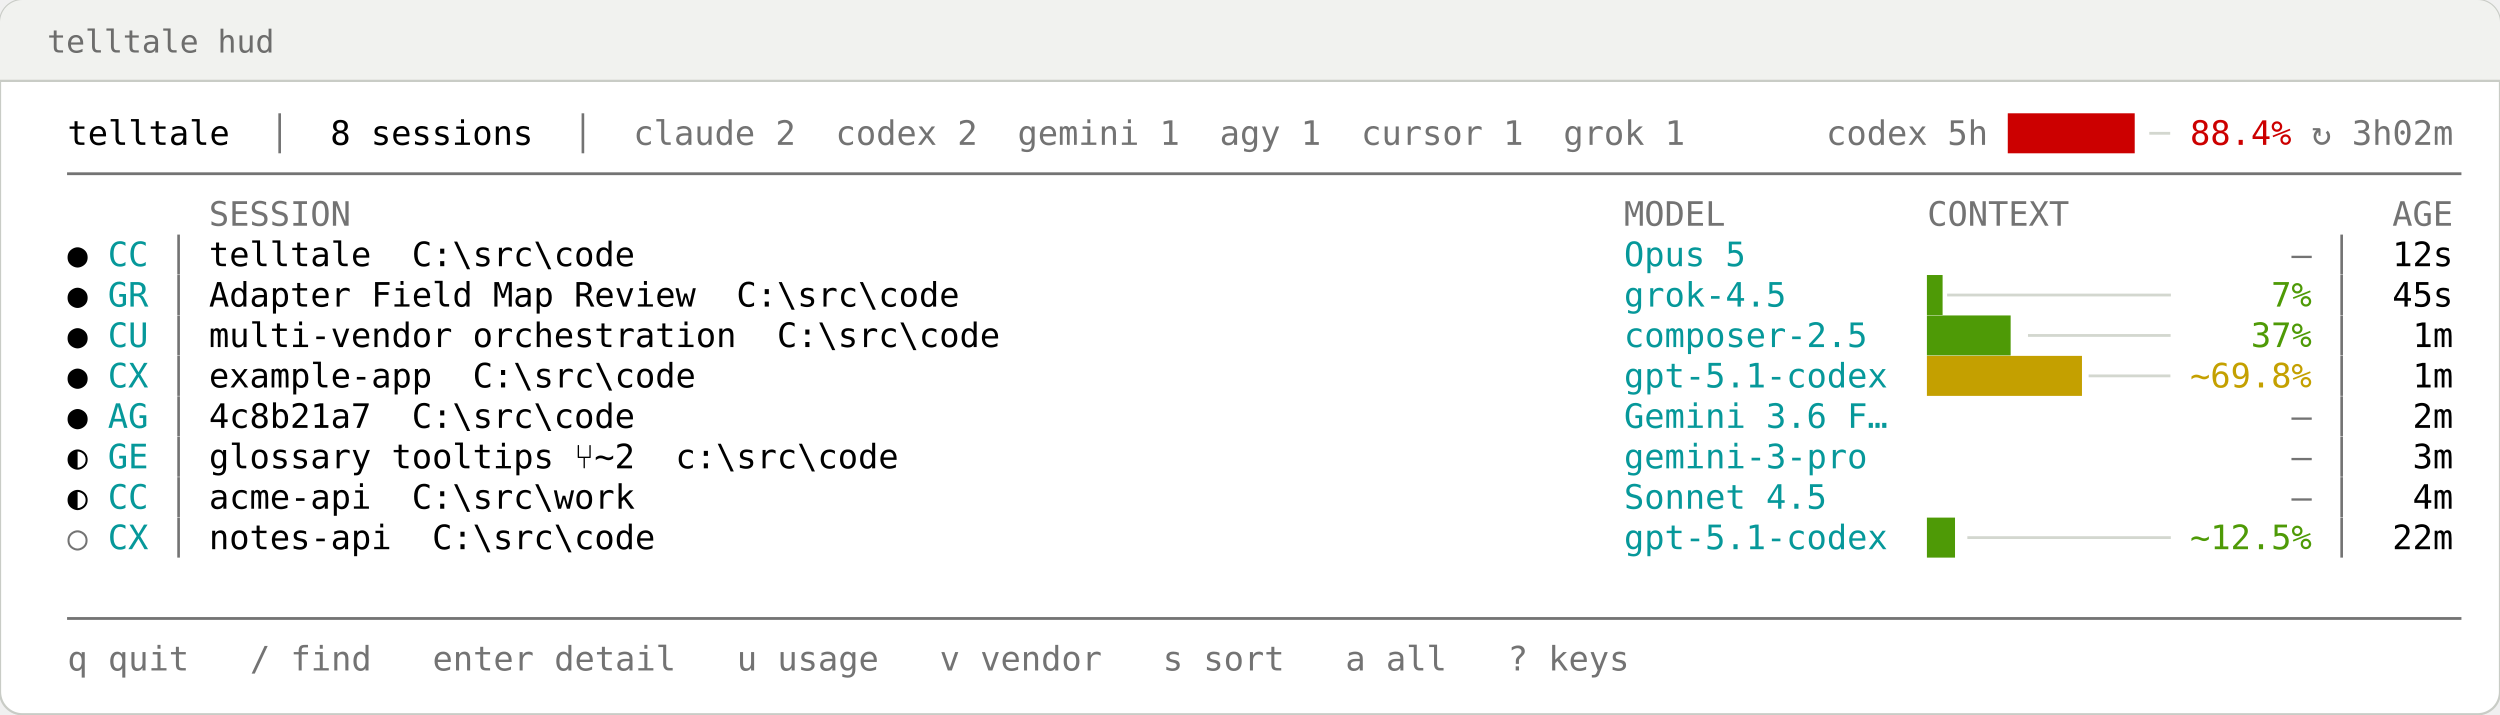
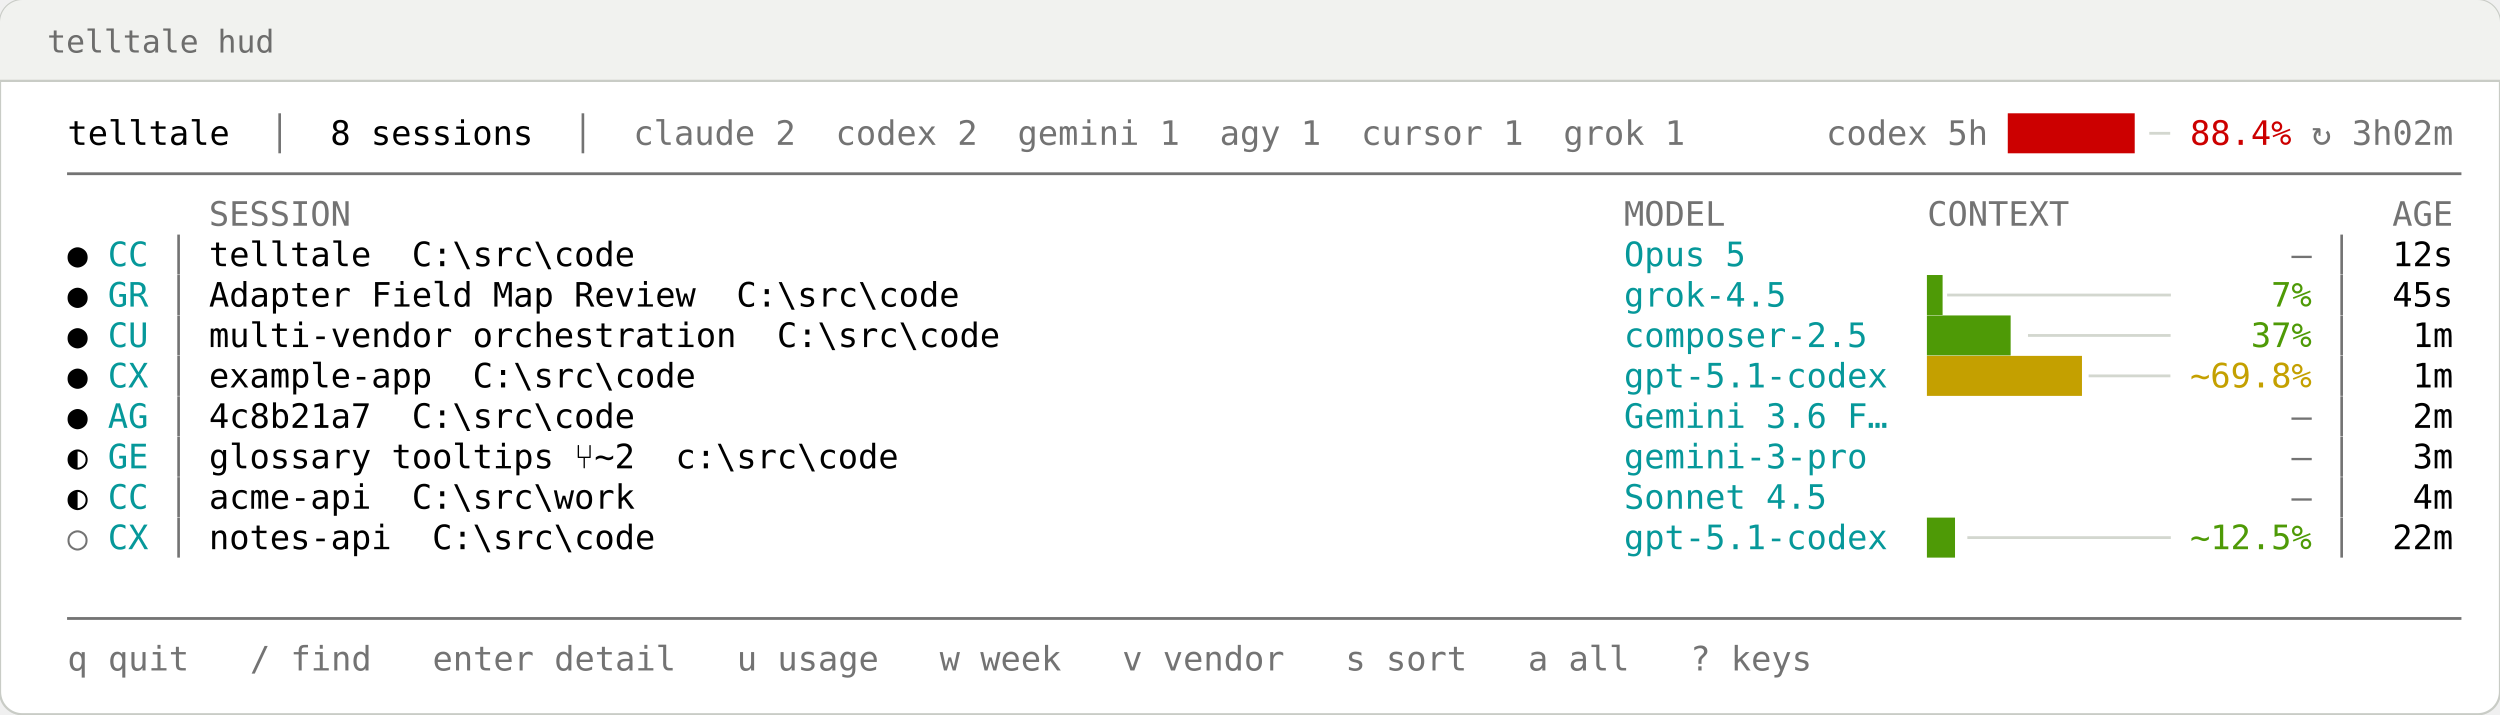
<svg xmlns="http://www.w3.org/2000/svg" width="1113" height="318" viewBox="0 0 1113 318" role="img" aria-labelledby="t">
  <rect x="0" y="0" width="1113" height="318" rx="10" fill="#ffffff" stroke="#c9ccc6" />
  <path d="M0 36 V10 a10 10 0 0 1 10 -10 H1103 a10 10 0 0 1 10 10 V36 Z" fill="#f1f2ef" />
  <line x1="0" y1="36" x2="1113" y2="36" stroke="#c9ccc6" />
  <text x="21" y="23.4" font-family="'JetBrains Mono','Fira Code','Cascadia Mono',Consolas,'DejaVu Sans Mono',monospace" font-size="14" fill="#000000" fill-opacity="0.55" xml:space="preserve">telltale hud</text>
  <text y="64.5" font-family="'JetBrains Mono','Fira Code','Cascadia Mono',Consolas,'DejaVu Sans Mono',monospace" font-size="15" xml:space="preserve">
    <tspan x="21" textLength="99" lengthAdjust="spacingAndGlyphs" fill="#000000"> telltale  </tspan>
    <tspan x="120" textLength="9" lengthAdjust="spacingAndGlyphs" fill="#000000" fill-opacity="0.55">│</tspan>
    <tspan x="129" textLength="126" lengthAdjust="spacingAndGlyphs" fill="#000000">  8 sessions  </tspan>
    <tspan x="255" textLength="9" lengthAdjust="spacingAndGlyphs" fill="#000000" fill-opacity="0.55">│</tspan>
    <tspan x="264" textLength="18" lengthAdjust="spacingAndGlyphs" fill="#000000">  </tspan>
    <tspan x="282" textLength="72" lengthAdjust="spacingAndGlyphs" fill="#000000" fill-opacity="0.55">claude 2</tspan>
    <tspan x="354" textLength="18" lengthAdjust="spacingAndGlyphs" fill="#000000">  </tspan>
    <tspan x="372" textLength="63" lengthAdjust="spacingAndGlyphs" fill="#000000" fill-opacity="0.55">codex 2</tspan>
    <tspan x="435" textLength="18" lengthAdjust="spacingAndGlyphs" fill="#000000">  </tspan>
    <tspan x="453" textLength="72" lengthAdjust="spacingAndGlyphs" fill="#000000" fill-opacity="0.55">gemini 1</tspan>
    <tspan x="525" textLength="18" lengthAdjust="spacingAndGlyphs" fill="#000000">  </tspan>
    <tspan x="543" textLength="45" lengthAdjust="spacingAndGlyphs" fill="#000000" fill-opacity="0.55">agy 1</tspan>
    <tspan x="588" textLength="18" lengthAdjust="spacingAndGlyphs" fill="#000000">  </tspan>
    <tspan x="606" textLength="72" lengthAdjust="spacingAndGlyphs" fill="#000000" fill-opacity="0.55">cursor 1</tspan>
    <tspan x="678" textLength="18" lengthAdjust="spacingAndGlyphs" fill="#000000">  </tspan>
    <tspan x="696" textLength="54" lengthAdjust="spacingAndGlyphs" fill="#000000" fill-opacity="0.55">grok 1</tspan>
    <tspan x="750" textLength="63" lengthAdjust="spacingAndGlyphs" fill="#000000">       </tspan>
    <tspan x="813" textLength="45" lengthAdjust="spacingAndGlyphs" fill="#000000" fill-opacity="0.55">codex</tspan>
    <tspan x="858" textLength="9" lengthAdjust="spacingAndGlyphs" fill="#000000"> </tspan>
    <tspan x="867" textLength="18" lengthAdjust="spacingAndGlyphs" fill="#000000" fill-opacity="0.55">5h</tspan>
    <tspan x="885" textLength="9" lengthAdjust="spacingAndGlyphs" fill="#000000"> </tspan>
    <tspan x="894" textLength="63" lengthAdjust="spacingAndGlyphs" fill="#cc0000">██████▎</tspan>
    <tspan x="957" textLength="9" lengthAdjust="spacingAndGlyphs" fill="#d3d7cf">─</tspan>
    <tspan x="966" textLength="9" lengthAdjust="spacingAndGlyphs" fill="#000000"> </tspan>
    <tspan x="975" textLength="45" lengthAdjust="spacingAndGlyphs" fill="#cc0000">88.4%</tspan>
    <tspan x="1020" textLength="9" lengthAdjust="spacingAndGlyphs" fill="#000000"> </tspan>
    <tspan x="1029" textLength="63" lengthAdjust="spacingAndGlyphs" fill="#000000" fill-opacity="0.55">↻ 3h02m</tspan>
  </text>
  <text y="82.5" font-family="'JetBrains Mono','Fira Code','Cascadia Mono',Consolas,'DejaVu Sans Mono',monospace" font-size="15" xml:space="preserve">
    <tspan x="21" textLength="9" lengthAdjust="spacingAndGlyphs" fill="#000000"> </tspan>
    <tspan x="30" textLength="1062" lengthAdjust="spacingAndGlyphs" fill="#000000" fill-opacity="0.55">──────────────────────────────────────────────────────────────────────────────────────────────────────────────────────</tspan>
  </text>
  <text y="100.5" font-family="'JetBrains Mono','Fira Code','Cascadia Mono',Consolas,'DejaVu Sans Mono',monospace" font-size="15" xml:space="preserve">
    <tspan x="21" textLength="72" lengthAdjust="spacingAndGlyphs" fill="#000000">        </tspan>
    <tspan x="93" textLength="612" lengthAdjust="spacingAndGlyphs" fill="#000000" fill-opacity="0.55">SESSION                                                             </tspan>
    <tspan x="705" textLength="18" lengthAdjust="spacingAndGlyphs" fill="#000000">  </tspan>
    <tspan x="723" textLength="117" lengthAdjust="spacingAndGlyphs" fill="#000000" fill-opacity="0.55">MODEL        </tspan>
    <tspan x="840" textLength="18" lengthAdjust="spacingAndGlyphs" fill="#000000">  </tspan>
    <tspan x="858" textLength="171" lengthAdjust="spacingAndGlyphs" fill="#000000" fill-opacity="0.55">CONTEXT            </tspan>
    <tspan x="1029" textLength="27" lengthAdjust="spacingAndGlyphs" fill="#000000">   </tspan>
    <tspan x="1056" textLength="36" lengthAdjust="spacingAndGlyphs" fill="#000000" fill-opacity="0.55"> AGE</tspan>
  </text>
  <text y="118.5" font-family="'JetBrains Mono','Fira Code','Cascadia Mono',Consolas,'DejaVu Sans Mono',monospace" font-size="15" xml:space="preserve">
    <tspan x="21" textLength="27" lengthAdjust="spacingAndGlyphs" fill="#000000"> ● </tspan>
    <tspan x="48" textLength="18" lengthAdjust="spacingAndGlyphs" fill="#06989a">CC</tspan>
    <tspan x="66" textLength="9" lengthAdjust="spacingAndGlyphs" fill="#000000"> </tspan>
    <tspan x="75" textLength="9" lengthAdjust="spacingAndGlyphs" fill="#000000" fill-opacity="0.55">│</tspan>
    <tspan x="84" textLength="639" lengthAdjust="spacingAndGlyphs" fill="#000000"> telltale  C:\src\code                                                 </tspan>
    <tspan x="723" textLength="117" lengthAdjust="spacingAndGlyphs" fill="#06989a">Opus 5       </tspan>
    <tspan x="840" textLength="135" lengthAdjust="spacingAndGlyphs" fill="#000000">               </tspan>
    <tspan x="975" textLength="54" lengthAdjust="spacingAndGlyphs" fill="#000000" fill-opacity="0.55">     —</tspan>
    <tspan x="1029" textLength="9" lengthAdjust="spacingAndGlyphs" fill="#000000"> </tspan>
    <tspan x="1038" textLength="9" lengthAdjust="spacingAndGlyphs" fill="#000000" fill-opacity="0.55">│</tspan>
    <tspan x="1047" textLength="45" lengthAdjust="spacingAndGlyphs" fill="#000000">  12s</tspan>
  </text>
  <text y="136.5" font-family="'JetBrains Mono','Fira Code','Cascadia Mono',Consolas,'DejaVu Sans Mono',monospace" font-size="15" xml:space="preserve">
    <tspan x="21" textLength="27" lengthAdjust="spacingAndGlyphs" fill="#000000"> ● </tspan>
    <tspan x="48" textLength="18" lengthAdjust="spacingAndGlyphs" fill="#06989a">GR</tspan>
    <tspan x="66" textLength="9" lengthAdjust="spacingAndGlyphs" fill="#000000"> </tspan>
    <tspan x="75" textLength="9" lengthAdjust="spacingAndGlyphs" fill="#000000" fill-opacity="0.55">│</tspan>
    <tspan x="84" textLength="639" lengthAdjust="spacingAndGlyphs" fill="#000000"> Adapter Field Map Review  C:\src\code                                 </tspan>
    <tspan x="723" textLength="117" lengthAdjust="spacingAndGlyphs" fill="#06989a">grok-4.5     </tspan>
    <tspan x="840" textLength="18" lengthAdjust="spacingAndGlyphs" fill="#000000">  </tspan>
    <tspan x="858" textLength="9" lengthAdjust="spacingAndGlyphs" fill="#4e9a06">▊</tspan>
    <tspan x="867" textLength="99" lengthAdjust="spacingAndGlyphs" fill="#d3d7cf">───────────</tspan>
    <tspan x="966" textLength="9" lengthAdjust="spacingAndGlyphs" fill="#000000"> </tspan>
    <tspan x="975" textLength="54" lengthAdjust="spacingAndGlyphs" fill="#4e9a06">    7%</tspan>
    <tspan x="1029" textLength="9" lengthAdjust="spacingAndGlyphs" fill="#000000"> </tspan>
    <tspan x="1038" textLength="9" lengthAdjust="spacingAndGlyphs" fill="#000000" fill-opacity="0.55">│</tspan>
    <tspan x="1047" textLength="45" lengthAdjust="spacingAndGlyphs" fill="#000000">  45s</tspan>
  </text>
  <text y="154.5" font-family="'JetBrains Mono','Fira Code','Cascadia Mono',Consolas,'DejaVu Sans Mono',monospace" font-size="15" xml:space="preserve">
    <tspan x="21" textLength="27" lengthAdjust="spacingAndGlyphs" fill="#000000"> ● </tspan>
    <tspan x="48" textLength="18" lengthAdjust="spacingAndGlyphs" fill="#06989a">CU</tspan>
    <tspan x="66" textLength="9" lengthAdjust="spacingAndGlyphs" fill="#000000"> </tspan>
    <tspan x="75" textLength="9" lengthAdjust="spacingAndGlyphs" fill="#000000" fill-opacity="0.55">│</tspan>
    <tspan x="84" textLength="639" lengthAdjust="spacingAndGlyphs" fill="#000000"> multi-vendor orchestration  C:\src\code                               </tspan>
    <tspan x="723" textLength="117" lengthAdjust="spacingAndGlyphs" fill="#06989a">composer-2.5 </tspan>
    <tspan x="840" textLength="18" lengthAdjust="spacingAndGlyphs" fill="#000000">  </tspan>
    <tspan x="858" textLength="45" lengthAdjust="spacingAndGlyphs" fill="#4e9a06">████▏</tspan>
    <tspan x="903" textLength="63" lengthAdjust="spacingAndGlyphs" fill="#d3d7cf">───────</tspan>
    <tspan x="966" textLength="9" lengthAdjust="spacingAndGlyphs" fill="#000000"> </tspan>
    <tspan x="975" textLength="54" lengthAdjust="spacingAndGlyphs" fill="#4e9a06">   37%</tspan>
    <tspan x="1029" textLength="9" lengthAdjust="spacingAndGlyphs" fill="#000000"> </tspan>
    <tspan x="1038" textLength="9" lengthAdjust="spacingAndGlyphs" fill="#000000" fill-opacity="0.55">│</tspan>
    <tspan x="1047" textLength="45" lengthAdjust="spacingAndGlyphs" fill="#000000">   1m</tspan>
  </text>
  <text y="172.5" font-family="'JetBrains Mono','Fira Code','Cascadia Mono',Consolas,'DejaVu Sans Mono',monospace" font-size="15" xml:space="preserve">
    <tspan x="21" textLength="27" lengthAdjust="spacingAndGlyphs" fill="#000000"> ● </tspan>
    <tspan x="48" textLength="18" lengthAdjust="spacingAndGlyphs" fill="#06989a">CX</tspan>
    <tspan x="66" textLength="9" lengthAdjust="spacingAndGlyphs" fill="#000000"> </tspan>
    <tspan x="75" textLength="9" lengthAdjust="spacingAndGlyphs" fill="#000000" fill-opacity="0.55">│</tspan>
    <tspan x="84" textLength="639" lengthAdjust="spacingAndGlyphs" fill="#000000"> example-app  C:\src\code                                              </tspan>
    <tspan x="723" textLength="117" lengthAdjust="spacingAndGlyphs" fill="#06989a">gpt-5.1-codex</tspan>
    <tspan x="840" textLength="18" lengthAdjust="spacingAndGlyphs" fill="#000000">  </tspan>
    <tspan x="858" textLength="72" lengthAdjust="spacingAndGlyphs" fill="#c4a000">███████▋</tspan>
    <tspan x="930" textLength="36" lengthAdjust="spacingAndGlyphs" fill="#d3d7cf">────</tspan>
    <tspan x="966" textLength="9" lengthAdjust="spacingAndGlyphs" fill="#000000"> </tspan>
    <tspan x="975" textLength="54" lengthAdjust="spacingAndGlyphs" fill="#c4a000">~69.8%</tspan>
    <tspan x="1029" textLength="9" lengthAdjust="spacingAndGlyphs" fill="#000000"> </tspan>
    <tspan x="1038" textLength="9" lengthAdjust="spacingAndGlyphs" fill="#000000" fill-opacity="0.55">│</tspan>
    <tspan x="1047" textLength="45" lengthAdjust="spacingAndGlyphs" fill="#000000">   1m</tspan>
  </text>
  <text y="190.5" font-family="'JetBrains Mono','Fira Code','Cascadia Mono',Consolas,'DejaVu Sans Mono',monospace" font-size="15" xml:space="preserve">
    <tspan x="21" textLength="27" lengthAdjust="spacingAndGlyphs" fill="#000000"> ● </tspan>
    <tspan x="48" textLength="18" lengthAdjust="spacingAndGlyphs" fill="#06989a">AG</tspan>
    <tspan x="66" textLength="9" lengthAdjust="spacingAndGlyphs" fill="#000000"> </tspan>
    <tspan x="75" textLength="9" lengthAdjust="spacingAndGlyphs" fill="#000000" fill-opacity="0.55">│</tspan>
    <tspan x="84" textLength="639" lengthAdjust="spacingAndGlyphs" fill="#000000"> 4c8b21a7  C:\src\code                                                 </tspan>
    <tspan x="723" textLength="117" lengthAdjust="spacingAndGlyphs" fill="#06989a">Gemini 3.6 F…</tspan>
    <tspan x="840" textLength="135" lengthAdjust="spacingAndGlyphs" fill="#000000">               </tspan>
    <tspan x="975" textLength="54" lengthAdjust="spacingAndGlyphs" fill="#000000" fill-opacity="0.55">     —</tspan>
    <tspan x="1029" textLength="9" lengthAdjust="spacingAndGlyphs" fill="#000000"> </tspan>
    <tspan x="1038" textLength="9" lengthAdjust="spacingAndGlyphs" fill="#000000" fill-opacity="0.55">│</tspan>
    <tspan x="1047" textLength="45" lengthAdjust="spacingAndGlyphs" fill="#000000">   2m</tspan>
  </text>
  <text y="208.5" font-family="'JetBrains Mono','Fira Code','Cascadia Mono',Consolas,'DejaVu Sans Mono',monospace" font-size="15" xml:space="preserve">
    <tspan x="21" textLength="27" lengthAdjust="spacingAndGlyphs" fill="#000000"> ◐ </tspan>
    <tspan x="48" textLength="18" lengthAdjust="spacingAndGlyphs" fill="#06989a">GE</tspan>
    <tspan x="66" textLength="9" lengthAdjust="spacingAndGlyphs" fill="#000000"> </tspan>
    <tspan x="75" textLength="9" lengthAdjust="spacingAndGlyphs" fill="#000000" fill-opacity="0.55">│</tspan>
    <tspan x="84" textLength="639" lengthAdjust="spacingAndGlyphs" fill="#000000"> glossary tooltips ⑂~2  c:\src\code                                    </tspan>
    <tspan x="723" textLength="117" lengthAdjust="spacingAndGlyphs" fill="#06989a">gemini-3-pro </tspan>
    <tspan x="840" textLength="135" lengthAdjust="spacingAndGlyphs" fill="#000000">               </tspan>
    <tspan x="975" textLength="54" lengthAdjust="spacingAndGlyphs" fill="#000000" fill-opacity="0.55">     —</tspan>
    <tspan x="1029" textLength="9" lengthAdjust="spacingAndGlyphs" fill="#000000"> </tspan>
    <tspan x="1038" textLength="9" lengthAdjust="spacingAndGlyphs" fill="#000000" fill-opacity="0.55">│</tspan>
    <tspan x="1047" textLength="45" lengthAdjust="spacingAndGlyphs" fill="#000000">   3m</tspan>
  </text>
  <text y="226.5" font-family="'JetBrains Mono','Fira Code','Cascadia Mono',Consolas,'DejaVu Sans Mono',monospace" font-size="15" xml:space="preserve">
    <tspan x="21" textLength="27" lengthAdjust="spacingAndGlyphs" fill="#000000"> ◐ </tspan>
    <tspan x="48" textLength="18" lengthAdjust="spacingAndGlyphs" fill="#06989a">CC</tspan>
    <tspan x="66" textLength="9" lengthAdjust="spacingAndGlyphs" fill="#000000"> </tspan>
    <tspan x="75" textLength="9" lengthAdjust="spacingAndGlyphs" fill="#000000" fill-opacity="0.55">│</tspan>
    <tspan x="84" textLength="639" lengthAdjust="spacingAndGlyphs" fill="#000000"> acme-api  C:\src\work                                                 </tspan>
    <tspan x="723" textLength="117" lengthAdjust="spacingAndGlyphs" fill="#06989a">Sonnet 4.5   </tspan>
    <tspan x="840" textLength="135" lengthAdjust="spacingAndGlyphs" fill="#000000">               </tspan>
    <tspan x="975" textLength="54" lengthAdjust="spacingAndGlyphs" fill="#000000" fill-opacity="0.55">     —</tspan>
    <tspan x="1029" textLength="9" lengthAdjust="spacingAndGlyphs" fill="#000000"> </tspan>
    <tspan x="1038" textLength="9" lengthAdjust="spacingAndGlyphs" fill="#000000" fill-opacity="0.55">│</tspan>
    <tspan x="1047" textLength="45" lengthAdjust="spacingAndGlyphs" fill="#000000">   4m</tspan>
  </text>
  <text y="244.5" font-family="'JetBrains Mono','Fira Code','Cascadia Mono',Consolas,'DejaVu Sans Mono',monospace" font-size="15" xml:space="preserve">
    <tspan x="21" textLength="9" lengthAdjust="spacingAndGlyphs" fill="#000000"> </tspan>
    <tspan x="30" textLength="9" lengthAdjust="spacingAndGlyphs" fill="#000000" fill-opacity="0.55">○</tspan>
    <tspan x="39" textLength="9" lengthAdjust="spacingAndGlyphs" fill="#000000"> </tspan>
    <tspan x="48" textLength="18" lengthAdjust="spacingAndGlyphs" fill="#06989a">CX</tspan>
    <tspan x="66" textLength="9" lengthAdjust="spacingAndGlyphs" fill="#000000"> </tspan>
    <tspan x="75" textLength="9" lengthAdjust="spacingAndGlyphs" fill="#000000" fill-opacity="0.55">│</tspan>
    <tspan x="84" textLength="639" lengthAdjust="spacingAndGlyphs" fill="#000000"> notes-api  C:\src\code                                                </tspan>
    <tspan x="723" textLength="117" lengthAdjust="spacingAndGlyphs" fill="#06989a">gpt-5.1-codex</tspan>
    <tspan x="840" textLength="18" lengthAdjust="spacingAndGlyphs" fill="#000000">  </tspan>
    <tspan x="858" textLength="18" lengthAdjust="spacingAndGlyphs" fill="#4e9a06">█▍</tspan>
    <tspan x="876" textLength="90" lengthAdjust="spacingAndGlyphs" fill="#d3d7cf">──────────</tspan>
    <tspan x="966" textLength="9" lengthAdjust="spacingAndGlyphs" fill="#000000"> </tspan>
    <tspan x="975" textLength="54" lengthAdjust="spacingAndGlyphs" fill="#4e9a06">~12.5%</tspan>
    <tspan x="1029" textLength="9" lengthAdjust="spacingAndGlyphs" fill="#000000"> </tspan>
    <tspan x="1038" textLength="9" lengthAdjust="spacingAndGlyphs" fill="#000000" fill-opacity="0.55">│</tspan>
    <tspan x="1047" textLength="45" lengthAdjust="spacingAndGlyphs" fill="#000000">  22m</tspan>
  </text>
  <text y="262.5" font-family="'JetBrains Mono','Fira Code','Cascadia Mono',Consolas,'DejaVu Sans Mono',monospace" font-size="15" xml:space="preserve">
  </text>
  <text y="280.5" font-family="'JetBrains Mono','Fira Code','Cascadia Mono',Consolas,'DejaVu Sans Mono',monospace" font-size="15" xml:space="preserve">
    <tspan x="21" textLength="9" lengthAdjust="spacingAndGlyphs" fill="#000000"> </tspan>
    <tspan x="30" textLength="1062" lengthAdjust="spacingAndGlyphs" fill="#000000" fill-opacity="0.55">──────────────────────────────────────────────────────────────────────────────────────────────────────────────────────</tspan>
  </text>
  <text y="298.5" font-family="'JetBrains Mono','Fira Code','Cascadia Mono',Consolas,'DejaVu Sans Mono',monospace" font-size="15" xml:space="preserve">
    <tspan x="21" textLength="9" lengthAdjust="spacingAndGlyphs" fill="#000000"> </tspan>
-     <tspan x="30" textLength="693" lengthAdjust="spacingAndGlyphs" fill="#000000" fill-opacity="0.55">q quit   / find   enter detail   u usage   v vendor   s sort   a all   ? keys</tspan>
+     <tspan x="30" textLength="774" lengthAdjust="spacingAndGlyphs" fill="#000000" fill-opacity="0.55">q quit   / find   enter detail   u usage   w week   v vendor   s sort   a all   ? keys</tspan>
  </text>
</svg>
